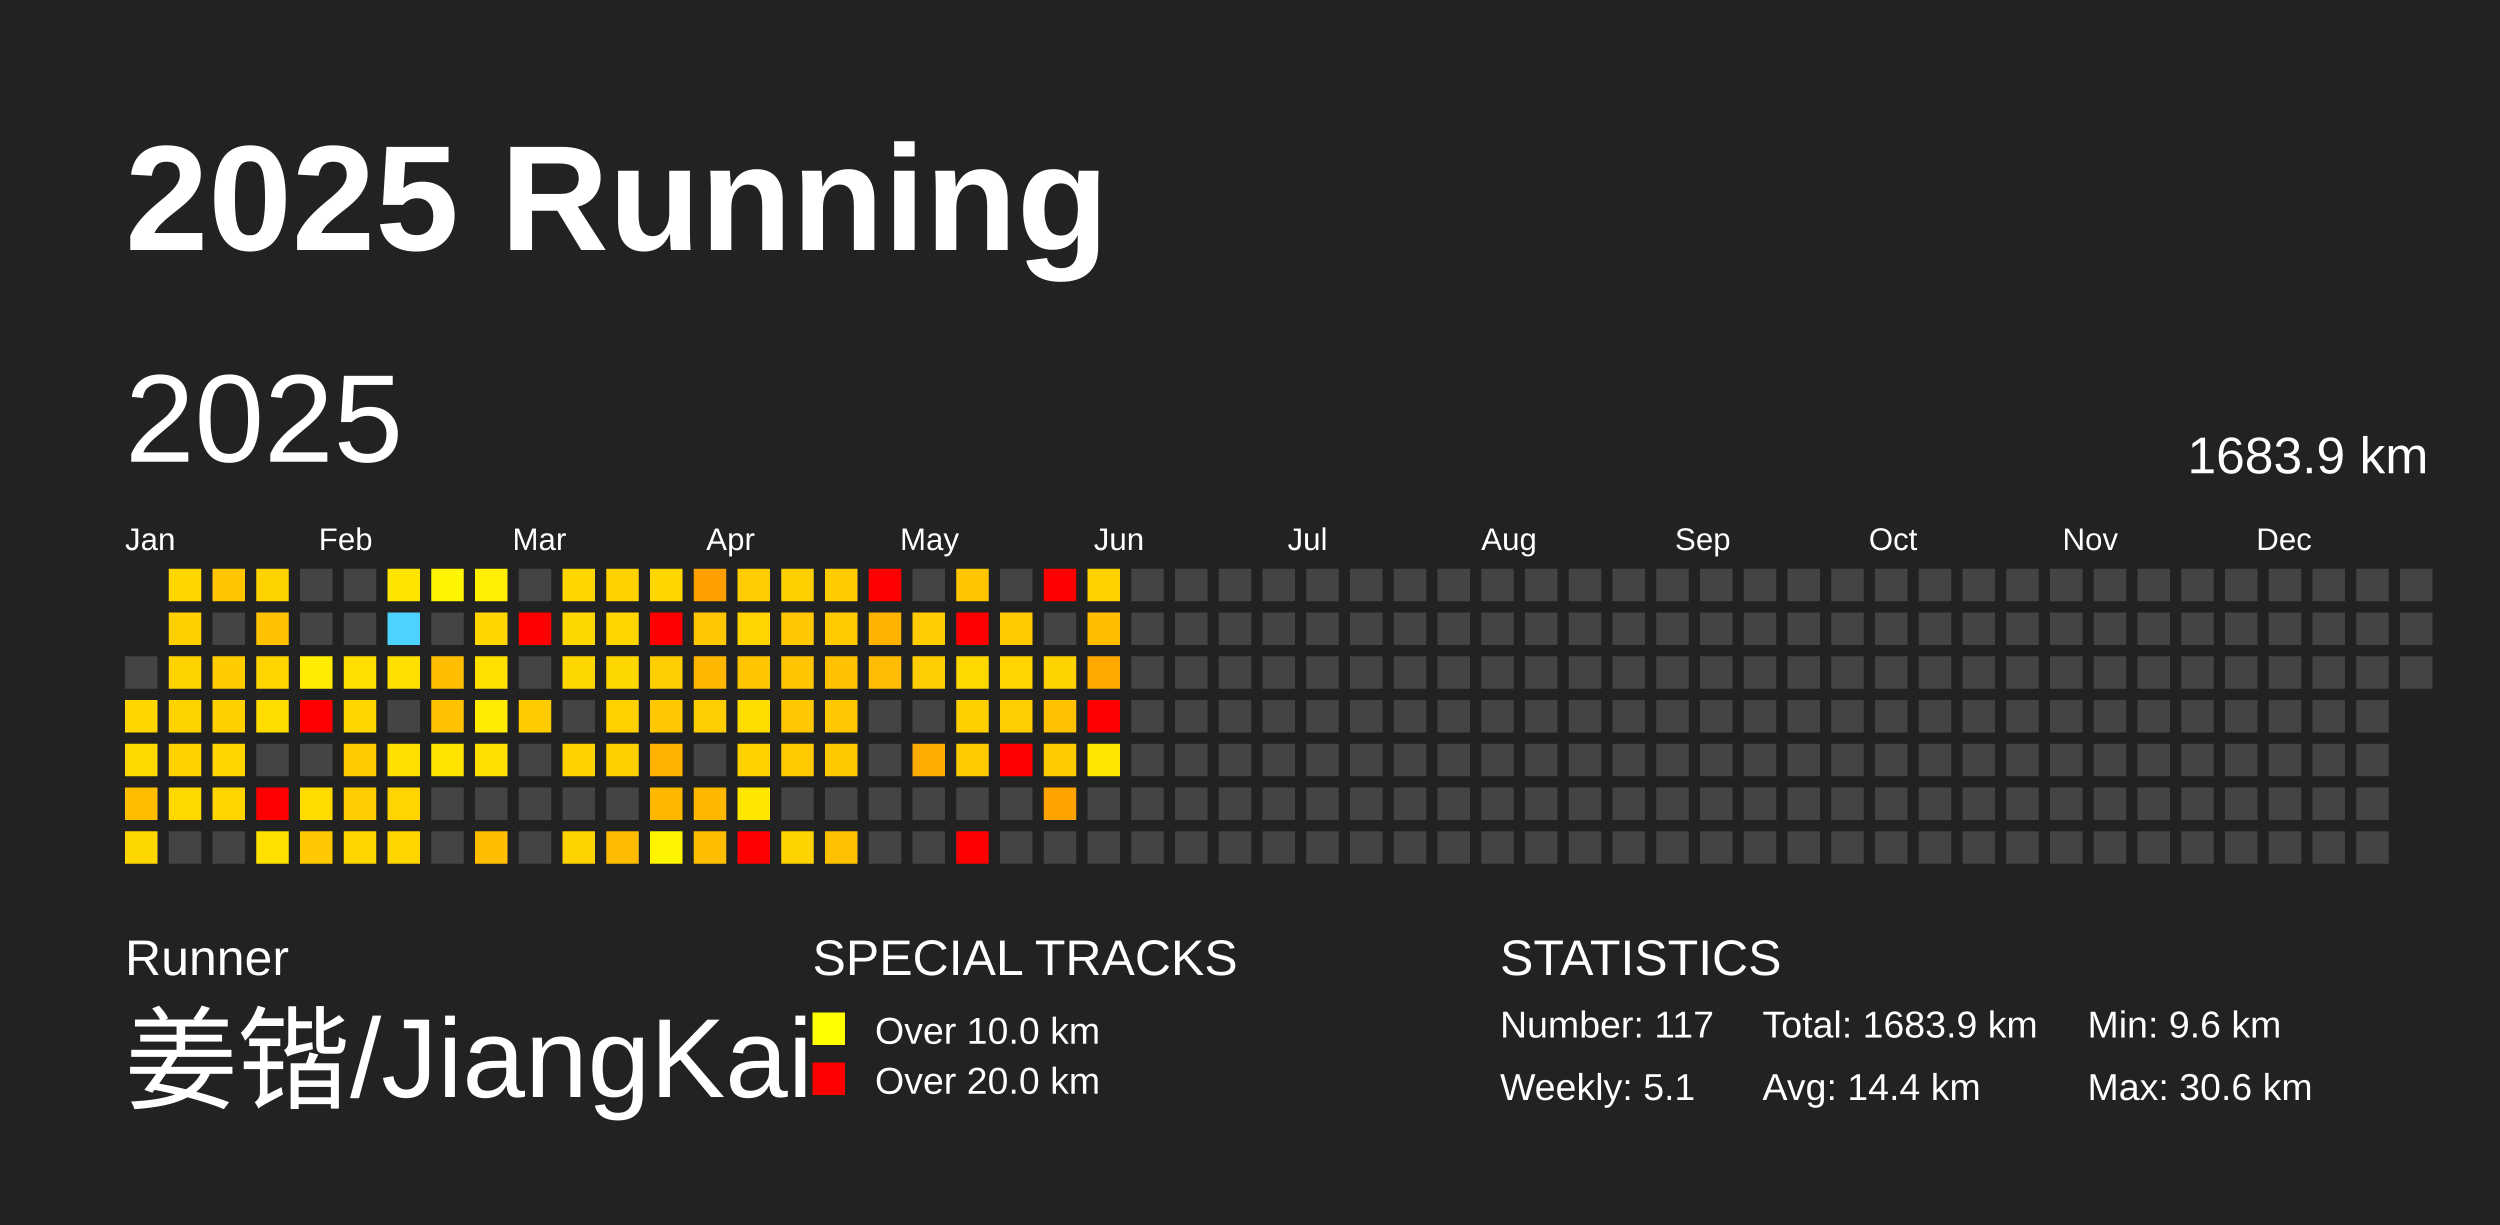
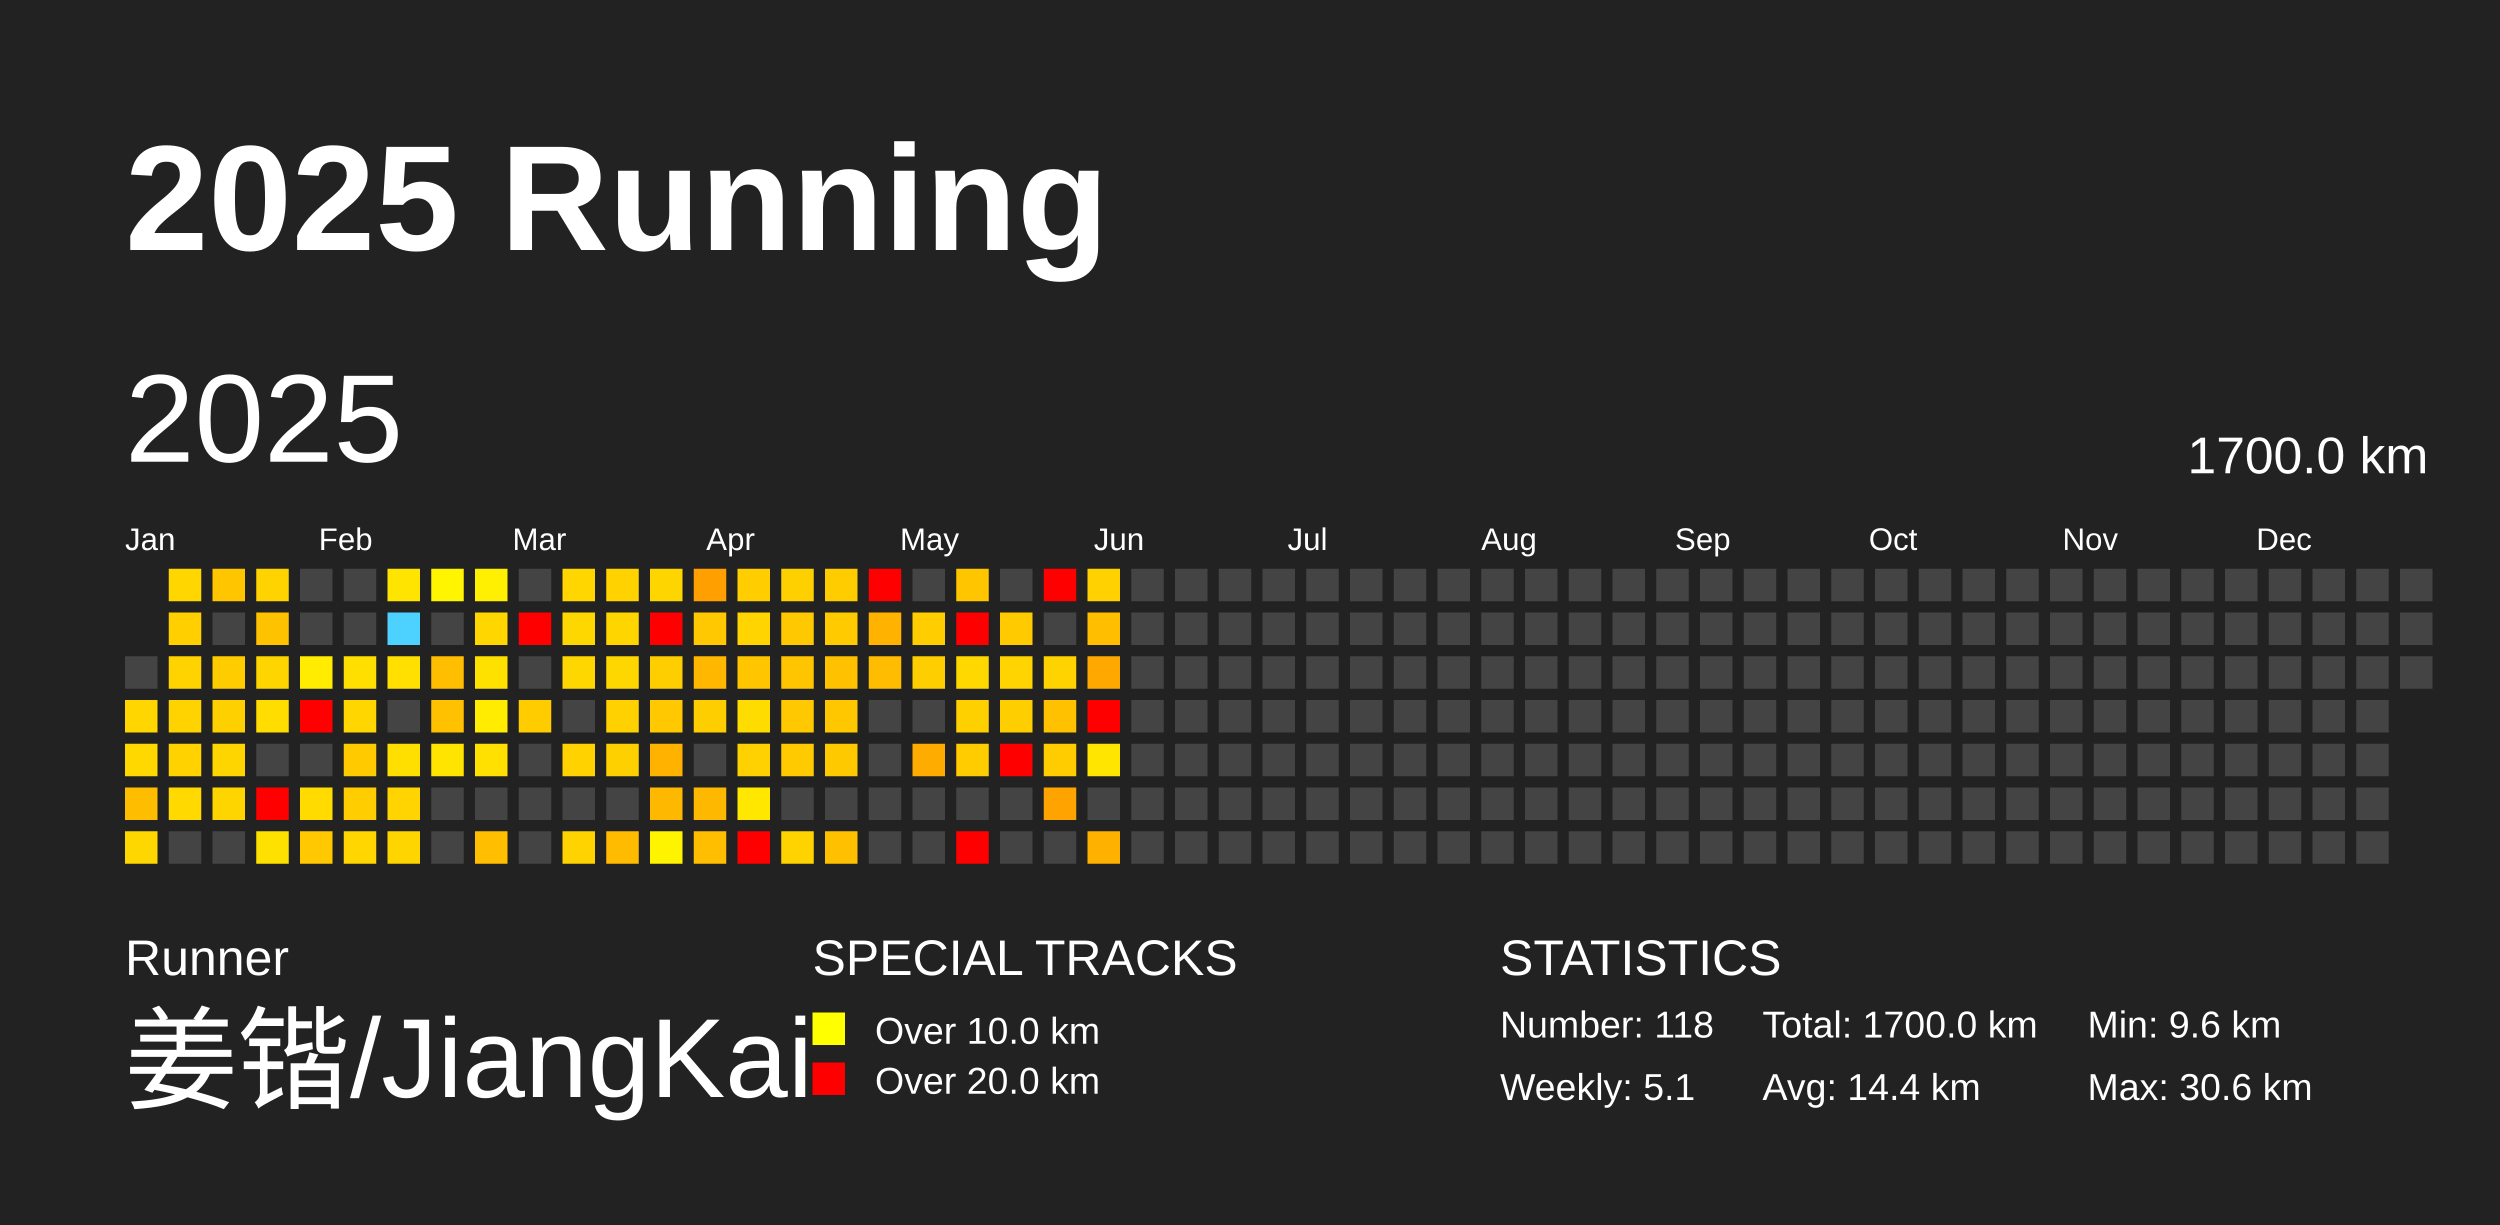
<svg xmlns="http://www.w3.org/2000/svg" baseProfile="full" height="98mm" version="1.1" viewBox="0,0,200,98" width="200mm">
  <defs />
  <rect fill="#222222" height="98" width="200" x="0" y="0" />
  <text fill="#FFFFFF" style="font-size:12px; font-family:Arial; font-weight:bold;" x="10" y="20">2025 Running</text>
  <text fill="#FFFFFF" style="font-size:4px; font-family:Arial" x="10" y="78">Runner</text>
  <text fill="#FFFFFF" style="font-size:9px; font-family:Arial" x="10" y="88">姜锴/JiangKai</text>
  <text fill="#FFFFFF" style="font-size:4px; font-family:Arial" x="65" y="78">SPECIAL TRACKS</text>
  <rect fill="yellow" height="2.6" width="2.6" x="65" y="81" />
  <text fill="#FFFFFF" style="font-size:3px; font-family:Arial" x="70" y="83.5">Over 10.0 km</text>
  <rect fill="red" height="2.6" width="2.6" x="65" y="85" />
  <text fill="#FFFFFF" style="font-size:3px; font-family:Arial" x="70" y="87.5">Over 20.0 km</text>
  <text fill="#FFFFFF" style="font-size:4px; font-family:Arial" x="120" y="78">STATISTICS</text>
-   <text fill="#FFFFFF" style="font-size:3px; font-family:Arial" x="120" y="83">Number: 117</text>
+   <text fill="#FFFFFF" style="font-size:3px; font-family:Arial" x="120" y="83">Number: 118</text>
  <text fill="#FFFFFF" style="font-size:3px; font-family:Arial" x="120" y="88">Weekly: 5.1</text>
-   <text fill="#FFFFFF" style="font-size:3px; font-family:Arial" x="141" y="83">Total: 1683.9 km</text>
+   <text fill="#FFFFFF" style="font-size:3px; font-family:Arial" x="141" y="83">Total: 1700.0 km</text>
  <text fill="#FFFFFF" style="font-size:3px; font-family:Arial" x="141" y="88">Avg: 14.4 km</text>
  <text fill="#FFFFFF" style="font-size:3px; font-family:Arial" x="167" y="83">Min: 9.6 km</text>
  <text fill="#FFFFFF" style="font-size:3px; font-family:Arial" x="167" y="88">Max: 30.6 km</text>
  <text dominant-baseline="hanging" fill="#FFFFFF" style="font-size:10.0px; font-family:Arial;" x="10" y="30">2025</text>
-   <text dominant-baseline="hanging" fill="#FFFFFF" style="font-size:4.125px; font-family:Arial;" x="175" y="35">1683.9 km</text>
+   <text dominant-baseline="hanging" fill="#FFFFFF" style="font-size:4.125px; font-family:Arial;" x="175" y="35">1700.0 km</text>
  <text fill="#FFFFFF" style="font-size:2.5px; font-family:Arial" x="10.0" y="44">Jan</text>
  <text fill="#FFFFFF" style="font-size:2.5px; font-family:Arial" x="25.5" y="44">Feb</text>
  <text fill="#FFFFFF" style="font-size:2.5px; font-family:Arial" x="41.0" y="44">Mar</text>
  <text fill="#FFFFFF" style="font-size:2.5px; font-family:Arial" x="56.5" y="44">Apr</text>
  <text fill="#FFFFFF" style="font-size:2.5px; font-family:Arial" x="72.0" y="44">May</text>
  <text fill="#FFFFFF" style="font-size:2.5px; font-family:Arial" x="87.5" y="44">Jun</text>
  <text fill="#FFFFFF" style="font-size:2.5px; font-family:Arial" x="103.0" y="44">Jul</text>
  <text fill="#FFFFFF" style="font-size:2.5px; font-family:Arial" x="118.5" y="44">Aug</text>
  <text fill="#FFFFFF" style="font-size:2.5px; font-family:Arial" x="134.0" y="44">Sep</text>
  <text fill="#FFFFFF" style="font-size:2.5px; font-family:Arial" x="149.5" y="44">Oct</text>
  <text fill="#FFFFFF" style="font-size:2.5px; font-family:Arial" x="165.0" y="44">Nov</text>
  <text fill="#FFFFFF" style="font-size:2.5px; font-family:Arial" x="180.5" y="44">Dec</text>
  <rect fill="#444444" height="2.6" width="2.6" x="10.0" y="52.5" />
  <rect fill="#ffd600" height="2.6" width="2.6" x="10.0" y="56.0" />
  <rect fill="#ffd800" height="2.6" width="2.6" x="10.0" y="59.5" />
  <rect fill="#ffbd00" height="2.6" width="2.6" x="10.0" y="63.0" />
  <rect fill="#ffd700" height="2.6" width="2.6" x="10.0" y="66.5" />
  <rect fill="#ffd600" height="2.6" width="2.6" x="13.5" y="45.5" />
  <rect fill="#ffcf00" height="2.6" width="2.6" x="13.5" y="49.0" />
  <rect fill="#ffd300" height="2.6" width="2.6" x="13.5" y="52.5" />
  <rect fill="#ffd300" height="2.6" width="2.6" x="13.5" y="56.0" />
  <rect fill="#ffd200" height="2.6" width="2.6" x="13.5" y="59.5" />
  <rect fill="#ffd900" height="2.6" width="2.6" x="13.5" y="63.0" />
  <rect fill="#444444" height="2.6" width="2.6" x="13.5" y="66.5" />
  <rect fill="#ffc600" height="2.6" width="2.6" x="17.0" y="45.5" />
  <rect fill="#444444" height="2.6" width="2.6" x="17.0" y="49.0" />
  <rect fill="#ffcc00" height="2.6" width="2.6" x="17.0" y="52.5" />
  <rect fill="#ffd000" height="2.6" width="2.6" x="17.0" y="56.0" />
  <rect fill="#ffd500" height="2.6" width="2.6" x="17.0" y="59.5" />
  <rect fill="#ffd500" height="2.6" width="2.6" x="17.0" y="63.0" />
  <rect fill="#444444" height="2.6" width="2.6" x="17.0" y="66.5" />
  <rect fill="#ffd300" height="2.6" width="2.6" x="20.5" y="45.5" />
  <rect fill="#ffc200" height="2.6" width="2.6" x="20.5" y="49.0" />
  <rect fill="#ffd500" height="2.6" width="2.6" x="20.5" y="52.5" />
  <rect fill="#ffdd00" height="2.6" width="2.6" x="20.5" y="56.0" />
  <rect fill="#444444" height="2.6" width="2.6" x="20.5" y="59.5" />
  <rect fill="red" height="2.6" width="2.6" x="20.5" y="63.0" />
  <rect fill="#ffe100" height="2.6" width="2.6" x="20.5" y="66.5" />
  <rect fill="#444444" height="2.6" width="2.6" x="24.0" y="45.5" />
  <rect fill="#444444" height="2.6" width="2.6" x="24.0" y="49.0" />
  <rect fill="#ffec00" height="2.6" width="2.6" x="24.0" y="52.5" />
  <rect fill="red" height="2.6" width="2.6" x="24.0" y="56.0" />
  <rect fill="#444444" height="2.6" width="2.6" x="24.0" y="59.5" />
  <rect fill="#ffdb00" height="2.6" width="2.6" x="24.0" y="63.0" />
  <rect fill="#ffc800" height="2.6" width="2.6" x="24.0" y="66.5" />
  <rect fill="#444444" height="2.6" width="2.6" x="27.5" y="45.5" />
  <rect fill="#444444" height="2.6" width="2.6" x="27.5" y="49.0" />
  <rect fill="#ffdf00" height="2.6" width="2.6" x="27.5" y="52.5" />
  <rect fill="#ffd600" height="2.6" width="2.6" x="27.5" y="56.0" />
  <rect fill="#ffcb00" height="2.6" width="2.6" x="27.5" y="59.5" />
  <rect fill="#ffcd00" height="2.6" width="2.6" x="27.5" y="63.0" />
  <rect fill="#ffd600" height="2.6" width="2.6" x="27.5" y="66.5" />
  <rect fill="#ffe400" height="2.6" width="2.6" x="31.0" y="45.5" />
  <rect fill="#4dd2ff" height="2.6" width="2.6" x="31.0" y="49.0" />
  <rect fill="#ffe000" height="2.6" width="2.6" x="31.0" y="52.5" />
  <rect fill="#444444" height="2.6" width="2.6" x="31.0" y="56.0" />
  <rect fill="#ffdf00" height="2.6" width="2.6" x="31.0" y="59.5" />
  <rect fill="#ffd400" height="2.6" width="2.6" x="31.0" y="63.0" />
  <rect fill="#ffd500" height="2.6" width="2.6" x="31.0" y="66.5" />
  <rect fill="#fff500" height="2.6" width="2.6" x="34.5" y="45.5" />
  <rect fill="#444444" height="2.6" width="2.6" x="34.5" y="49.0" />
  <rect fill="#ffbf00" height="2.6" width="2.6" x="34.5" y="52.5" />
  <rect fill="#ffc100" height="2.6" width="2.6" x="34.5" y="56.0" />
  <rect fill="#ffe400" height="2.6" width="2.6" x="34.5" y="59.5" />
  <rect fill="#444444" height="2.6" width="2.6" x="34.5" y="63.0" />
  <rect fill="#444444" height="2.6" width="2.6" x="34.5" y="66.5" />
  <rect fill="#ffef00" height="2.6" width="2.6" x="38.0" y="45.5" />
  <rect fill="#ffd600" height="2.6" width="2.6" x="38.0" y="49.0" />
  <rect fill="#ffe100" height="2.6" width="2.6" x="38.0" y="52.5" />
  <rect fill="#ffec00" height="2.6" width="2.6" x="38.0" y="56.0" />
  <rect fill="#ffe000" height="2.6" width="2.6" x="38.0" y="59.5" />
  <rect fill="#444444" height="2.6" width="2.6" x="38.0" y="63.0" />
  <rect fill="#ffbf00" height="2.6" width="2.6" x="38.0" y="66.5" />
  <rect fill="#444444" height="2.6" width="2.6" x="41.5" y="45.5" />
  <rect fill="red" height="2.6" width="2.6" x="41.5" y="49.0" />
  <rect fill="#444444" height="2.6" width="2.6" x="41.5" y="52.5" />
  <rect fill="#ffcc00" height="2.6" width="2.6" x="41.5" y="56.0" />
  <rect fill="#444444" height="2.6" width="2.6" x="41.5" y="59.5" />
  <rect fill="#444444" height="2.6" width="2.6" x="41.5" y="63.0" />
  <rect fill="#444444" height="2.6" width="2.6" x="41.5" y="66.5" />
  <rect fill="#ffd600" height="2.6" width="2.6" x="45.0" y="45.5" />
  <rect fill="#ffd700" height="2.6" width="2.6" x="45.0" y="49.0" />
  <rect fill="#ffd700" height="2.6" width="2.6" x="45.0" y="52.5" />
  <rect fill="#444444" height="2.6" width="2.6" x="45.0" y="56.0" />
  <rect fill="#ffd200" height="2.6" width="2.6" x="45.0" y="59.5" />
  <rect fill="#444444" height="2.6" width="2.6" x="45.0" y="63.0" />
  <rect fill="#ffd300" height="2.6" width="2.6" x="45.0" y="66.5" />
  <rect fill="#ffd200" height="2.6" width="2.6" x="48.5" y="45.5" />
  <rect fill="#ffd500" height="2.6" width="2.6" x="48.5" y="49.0" />
  <rect fill="#ffd700" height="2.6" width="2.6" x="48.5" y="52.5" />
  <rect fill="#ffd100" height="2.6" width="2.6" x="48.5" y="56.0" />
  <rect fill="#ffd000" height="2.6" width="2.6" x="48.5" y="59.5" />
  <rect fill="#444444" height="2.6" width="2.6" x="48.5" y="63.0" />
  <rect fill="#ffbb00" height="2.6" width="2.6" x="48.5" y="66.5" />
  <rect fill="#ffd500" height="2.6" width="2.6" x="52.0" y="45.5" />
  <rect fill="red" height="2.6" width="2.6" x="52.0" y="49.0" />
  <rect fill="#ffce00" height="2.6" width="2.6" x="52.0" y="52.5" />
  <rect fill="#ffc800" height="2.6" width="2.6" x="52.0" y="56.0" />
  <rect fill="#ffb200" height="2.6" width="2.6" x="52.0" y="59.5" />
  <rect fill="#ffb800" height="2.6" width="2.6" x="52.0" y="63.0" />
  <rect fill="#fff400" height="2.6" width="2.6" x="52.0" y="66.5" />
  <rect fill="#ffa000" height="2.6" width="2.6" x="55.5" y="45.5" />
  <rect fill="#ffc800" height="2.6" width="2.6" x="55.5" y="49.0" />
  <rect fill="#ffb700" height="2.6" width="2.6" x="55.5" y="52.5" />
  <rect fill="#ffce00" height="2.6" width="2.6" x="55.5" y="56.0" />
  <rect fill="#444444" height="2.6" width="2.6" x="55.5" y="59.5" />
  <rect fill="#ffb800" height="2.6" width="2.6" x="55.5" y="63.0" />
  <rect fill="#ffbf00" height="2.6" width="2.6" x="55.5" y="66.5" />
  <rect fill="#ffcd00" height="2.6" width="2.6" x="59.0" y="45.5" />
  <rect fill="#ffd400" height="2.6" width="2.6" x="59.0" y="49.0" />
  <rect fill="#ffc600" height="2.6" width="2.6" x="59.0" y="52.5" />
  <rect fill="#ffdc00" height="2.6" width="2.6" x="59.0" y="56.0" />
  <rect fill="#ffd100" height="2.6" width="2.6" x="59.0" y="59.5" />
  <rect fill="#ffe700" height="2.6" width="2.6" x="59.0" y="63.0" />
  <rect fill="red" height="2.6" width="2.6" x="59.0" y="66.5" />
  <rect fill="#ffd000" height="2.6" width="2.6" x="62.5" y="45.5" />
  <rect fill="#ffc800" height="2.6" width="2.6" x="62.5" y="49.0" />
  <rect fill="#ffc500" height="2.6" width="2.6" x="62.5" y="52.5" />
  <rect fill="#ffc800" height="2.6" width="2.6" x="62.5" y="56.0" />
  <rect fill="#ffcb00" height="2.6" width="2.6" x="62.5" y="59.5" />
  <rect fill="#444444" height="2.6" width="2.6" x="62.5" y="63.0" />
  <rect fill="#ffd300" height="2.6" width="2.6" x="62.5" y="66.5" />
  <rect fill="#ffcc00" height="2.6" width="2.6" x="66.0" y="45.5" />
  <rect fill="#ffcb00" height="2.6" width="2.6" x="66.0" y="49.0" />
  <rect fill="#ffc100" height="2.6" width="2.6" x="66.0" y="52.5" />
  <rect fill="#ffc700" height="2.6" width="2.6" x="66.0" y="56.0" />
  <rect fill="#ffc900" height="2.6" width="2.6" x="66.0" y="59.5" />
  <rect fill="#444444" height="2.6" width="2.6" x="66.0" y="63.0" />
  <rect fill="#ffc000" height="2.6" width="2.6" x="66.0" y="66.5" />
  <rect fill="red" height="2.6" width="2.6" x="69.5" y="45.5" />
  <rect fill="#ffb300" height="2.6" width="2.6" x="69.5" y="49.0" />
  <rect fill="#ffbc00" height="2.6" width="2.6" x="69.5" y="52.5" />
  <rect fill="#444444" height="2.6" width="2.6" x="69.5" y="56.0" />
  <rect fill="#444444" height="2.6" width="2.6" x="69.5" y="59.5" />
  <rect fill="#444444" height="2.6" width="2.6" x="69.5" y="63.0" />
  <rect fill="#444444" height="2.6" width="2.6" x="69.5" y="66.5" />
  <rect fill="#444444" height="2.6" width="2.6" x="73.0" y="45.5" />
  <rect fill="#ffcd00" height="2.6" width="2.6" x="73.0" y="49.0" />
  <rect fill="#ffce00" height="2.6" width="2.6" x="73.0" y="52.5" />
  <rect fill="#444444" height="2.6" width="2.6" x="73.0" y="56.0" />
  <rect fill="#ffac00" height="2.6" width="2.6" x="73.0" y="59.5" />
  <rect fill="#444444" height="2.6" width="2.6" x="73.0" y="63.0" />
  <rect fill="#444444" height="2.6" width="2.6" x="73.0" y="66.5" />
  <rect fill="#ffc600" height="2.6" width="2.6" x="76.5" y="45.5" />
  <rect fill="red" height="2.6" width="2.6" x="76.5" y="49.0" />
  <rect fill="#ffd800" height="2.6" width="2.6" x="76.5" y="52.5" />
  <rect fill="#ffd000" height="2.6" width="2.6" x="76.5" y="56.0" />
  <rect fill="#ffcc00" height="2.6" width="2.6" x="76.5" y="59.5" />
  <rect fill="#444444" height="2.6" width="2.6" x="76.5" y="63.0" />
  <rect fill="red" height="2.6" width="2.6" x="76.5" y="66.5" />
  <rect fill="#444444" height="2.6" width="2.6" x="80.0" y="45.5" />
  <rect fill="#ffca00" height="2.6" width="2.6" x="80.0" y="49.0" />
  <rect fill="#ffd400" height="2.6" width="2.6" x="80.0" y="52.5" />
  <rect fill="#ffce00" height="2.6" width="2.6" x="80.0" y="56.0" />
  <rect fill="red" height="2.6" width="2.6" x="80.0" y="59.5" />
  <rect fill="#444444" height="2.6" width="2.6" x="80.0" y="63.0" />
  <rect fill="#444444" height="2.6" width="2.6" x="80.0" y="66.5" />
  <rect fill="red" height="2.6" width="2.6" x="83.5" y="45.5" />
  <rect fill="#444444" height="2.6" width="2.6" x="83.5" y="49.0" />
  <rect fill="#ffd300" height="2.6" width="2.6" x="83.5" y="52.5" />
  <rect fill="#ffc100" height="2.6" width="2.6" x="83.5" y="56.0" />
  <rect fill="#ffcc00" height="2.6" width="2.6" x="83.5" y="59.5" />
  <rect fill="#ffa300" height="2.6" width="2.6" x="83.5" y="63.0" />
  <rect fill="#444444" height="2.6" width="2.6" x="83.5" y="66.5" />
  <rect fill="#ffd100" height="2.6" width="2.6" x="87.0" y="45.5" />
  <rect fill="#ffbe00" height="2.6" width="2.6" x="87.0" y="49.0" />
  <rect fill="#ffa900" height="2.6" width="2.6" x="87.0" y="52.5" />
  <rect fill="red" height="2.6" width="2.6" x="87.0" y="56.0" />
  <rect fill="#ffe500" height="2.6" width="2.6" x="87.0" y="59.5" />
  <rect fill="#444444" height="2.6" width="2.6" x="87.0" y="63.0" />
-   <rect fill="#444444" height="2.6" width="2.6" x="87.0" y="66.5" />
+   <rect fill="#ffb100" height="2.6" width="2.6" x="87.0" y="66.5" />
  <rect fill="#444444" height="2.6" width="2.6" x="90.5" y="45.5" />
  <rect fill="#444444" height="2.6" width="2.6" x="90.5" y="49.0" />
  <rect fill="#444444" height="2.6" width="2.6" x="90.5" y="52.5" />
  <rect fill="#444444" height="2.6" width="2.6" x="90.5" y="56.0" />
  <rect fill="#444444" height="2.6" width="2.6" x="90.5" y="59.5" />
  <rect fill="#444444" height="2.6" width="2.6" x="90.5" y="63.0" />
  <rect fill="#444444" height="2.6" width="2.6" x="90.5" y="66.5" />
  <rect fill="#444444" height="2.6" width="2.6" x="94.0" y="45.5" />
  <rect fill="#444444" height="2.6" width="2.6" x="94.0" y="49.0" />
  <rect fill="#444444" height="2.6" width="2.6" x="94.0" y="52.5" />
  <rect fill="#444444" height="2.6" width="2.6" x="94.0" y="56.0" />
  <rect fill="#444444" height="2.6" width="2.6" x="94.0" y="59.5" />
  <rect fill="#444444" height="2.6" width="2.6" x="94.0" y="63.0" />
  <rect fill="#444444" height="2.6" width="2.6" x="94.0" y="66.5" />
  <rect fill="#444444" height="2.6" width="2.6" x="97.5" y="45.5" />
  <rect fill="#444444" height="2.6" width="2.6" x="97.5" y="49.0" />
  <rect fill="#444444" height="2.6" width="2.6" x="97.5" y="52.5" />
  <rect fill="#444444" height="2.6" width="2.6" x="97.5" y="56.0" />
  <rect fill="#444444" height="2.6" width="2.6" x="97.5" y="59.5" />
  <rect fill="#444444" height="2.6" width="2.6" x="97.5" y="63.0" />
  <rect fill="#444444" height="2.6" width="2.6" x="97.5" y="66.5" />
  <rect fill="#444444" height="2.6" width="2.6" x="101.0" y="45.5" />
  <rect fill="#444444" height="2.6" width="2.6" x="101.0" y="49.0" />
  <rect fill="#444444" height="2.6" width="2.6" x="101.0" y="52.5" />
  <rect fill="#444444" height="2.6" width="2.6" x="101.0" y="56.0" />
  <rect fill="#444444" height="2.6" width="2.6" x="101.0" y="59.5" />
  <rect fill="#444444" height="2.6" width="2.6" x="101.0" y="63.0" />
  <rect fill="#444444" height="2.6" width="2.6" x="101.0" y="66.5" />
  <rect fill="#444444" height="2.6" width="2.6" x="104.5" y="45.5" />
  <rect fill="#444444" height="2.6" width="2.6" x="104.5" y="49.0" />
  <rect fill="#444444" height="2.6" width="2.6" x="104.5" y="52.5" />
  <rect fill="#444444" height="2.6" width="2.6" x="104.5" y="56.0" />
  <rect fill="#444444" height="2.6" width="2.6" x="104.5" y="59.5" />
  <rect fill="#444444" height="2.6" width="2.6" x="104.5" y="63.0" />
  <rect fill="#444444" height="2.6" width="2.6" x="104.5" y="66.5" />
  <rect fill="#444444" height="2.6" width="2.6" x="108.0" y="45.5" />
  <rect fill="#444444" height="2.6" width="2.6" x="108.0" y="49.0" />
  <rect fill="#444444" height="2.6" width="2.6" x="108.0" y="52.5" />
  <rect fill="#444444" height="2.6" width="2.6" x="108.0" y="56.0" />
  <rect fill="#444444" height="2.6" width="2.6" x="108.0" y="59.5" />
  <rect fill="#444444" height="2.6" width="2.6" x="108.0" y="63.0" />
  <rect fill="#444444" height="2.6" width="2.6" x="108.0" y="66.5" />
  <rect fill="#444444" height="2.6" width="2.6" x="111.5" y="45.5" />
  <rect fill="#444444" height="2.6" width="2.6" x="111.5" y="49.0" />
  <rect fill="#444444" height="2.6" width="2.6" x="111.5" y="52.5" />
  <rect fill="#444444" height="2.6" width="2.6" x="111.5" y="56.0" />
  <rect fill="#444444" height="2.6" width="2.6" x="111.5" y="59.5" />
  <rect fill="#444444" height="2.6" width="2.6" x="111.5" y="63.0" />
  <rect fill="#444444" height="2.6" width="2.6" x="111.5" y="66.5" />
  <rect fill="#444444" height="2.6" width="2.6" x="115.0" y="45.5" />
  <rect fill="#444444" height="2.6" width="2.6" x="115.0" y="49.0" />
  <rect fill="#444444" height="2.6" width="2.6" x="115.0" y="52.5" />
  <rect fill="#444444" height="2.6" width="2.6" x="115.0" y="56.0" />
  <rect fill="#444444" height="2.6" width="2.6" x="115.0" y="59.5" />
  <rect fill="#444444" height="2.6" width="2.6" x="115.0" y="63.0" />
  <rect fill="#444444" height="2.6" width="2.6" x="115.0" y="66.5" />
  <rect fill="#444444" height="2.6" width="2.6" x="118.5" y="45.5" />
  <rect fill="#444444" height="2.6" width="2.6" x="118.5" y="49.0" />
  <rect fill="#444444" height="2.6" width="2.6" x="118.5" y="52.5" />
  <rect fill="#444444" height="2.6" width="2.6" x="118.5" y="56.0" />
  <rect fill="#444444" height="2.6" width="2.6" x="118.5" y="59.5" />
  <rect fill="#444444" height="2.6" width="2.6" x="118.5" y="63.0" />
  <rect fill="#444444" height="2.6" width="2.6" x="118.5" y="66.5" />
  <rect fill="#444444" height="2.6" width="2.6" x="122.0" y="45.5" />
  <rect fill="#444444" height="2.6" width="2.6" x="122.0" y="49.0" />
  <rect fill="#444444" height="2.6" width="2.6" x="122.0" y="52.5" />
  <rect fill="#444444" height="2.6" width="2.6" x="122.0" y="56.0" />
  <rect fill="#444444" height="2.6" width="2.6" x="122.0" y="59.5" />
  <rect fill="#444444" height="2.6" width="2.6" x="122.0" y="63.0" />
  <rect fill="#444444" height="2.6" width="2.6" x="122.0" y="66.5" />
  <rect fill="#444444" height="2.6" width="2.6" x="125.5" y="45.5" />
  <rect fill="#444444" height="2.6" width="2.6" x="125.5" y="49.0" />
  <rect fill="#444444" height="2.6" width="2.6" x="125.5" y="52.5" />
  <rect fill="#444444" height="2.6" width="2.6" x="125.5" y="56.0" />
  <rect fill="#444444" height="2.6" width="2.6" x="125.5" y="59.5" />
  <rect fill="#444444" height="2.6" width="2.6" x="125.5" y="63.0" />
  <rect fill="#444444" height="2.6" width="2.6" x="125.5" y="66.5" />
  <rect fill="#444444" height="2.6" width="2.6" x="129.0" y="45.5" />
  <rect fill="#444444" height="2.6" width="2.6" x="129.0" y="49.0" />
  <rect fill="#444444" height="2.6" width="2.6" x="129.0" y="52.5" />
  <rect fill="#444444" height="2.6" width="2.6" x="129.0" y="56.0" />
  <rect fill="#444444" height="2.6" width="2.6" x="129.0" y="59.5" />
  <rect fill="#444444" height="2.6" width="2.6" x="129.0" y="63.0" />
  <rect fill="#444444" height="2.6" width="2.6" x="129.0" y="66.5" />
  <rect fill="#444444" height="2.6" width="2.6" x="132.5" y="45.5" />
  <rect fill="#444444" height="2.6" width="2.6" x="132.5" y="49.0" />
  <rect fill="#444444" height="2.6" width="2.6" x="132.5" y="52.5" />
  <rect fill="#444444" height="2.6" width="2.6" x="132.5" y="56.0" />
  <rect fill="#444444" height="2.6" width="2.6" x="132.5" y="59.5" />
  <rect fill="#444444" height="2.6" width="2.6" x="132.5" y="63.0" />
  <rect fill="#444444" height="2.6" width="2.6" x="132.5" y="66.5" />
  <rect fill="#444444" height="2.6" width="2.6" x="136.0" y="45.5" />
  <rect fill="#444444" height="2.6" width="2.6" x="136.0" y="49.0" />
  <rect fill="#444444" height="2.6" width="2.6" x="136.0" y="52.5" />
  <rect fill="#444444" height="2.6" width="2.6" x="136.0" y="56.0" />
  <rect fill="#444444" height="2.6" width="2.6" x="136.0" y="59.5" />
  <rect fill="#444444" height="2.6" width="2.6" x="136.0" y="63.0" />
  <rect fill="#444444" height="2.6" width="2.6" x="136.0" y="66.5" />
  <rect fill="#444444" height="2.6" width="2.6" x="139.5" y="45.5" />
  <rect fill="#444444" height="2.6" width="2.6" x="139.5" y="49.0" />
  <rect fill="#444444" height="2.6" width="2.6" x="139.5" y="52.5" />
  <rect fill="#444444" height="2.6" width="2.6" x="139.5" y="56.0" />
  <rect fill="#444444" height="2.6" width="2.6" x="139.5" y="59.5" />
  <rect fill="#444444" height="2.6" width="2.6" x="139.5" y="63.0" />
  <rect fill="#444444" height="2.6" width="2.6" x="139.5" y="66.5" />
  <rect fill="#444444" height="2.6" width="2.6" x="143.0" y="45.5" />
  <rect fill="#444444" height="2.6" width="2.6" x="143.0" y="49.0" />
  <rect fill="#444444" height="2.6" width="2.6" x="143.0" y="52.5" />
  <rect fill="#444444" height="2.6" width="2.6" x="143.0" y="56.0" />
  <rect fill="#444444" height="2.6" width="2.6" x="143.0" y="59.5" />
  <rect fill="#444444" height="2.6" width="2.6" x="143.0" y="63.0" />
  <rect fill="#444444" height="2.6" width="2.6" x="143.0" y="66.5" />
  <rect fill="#444444" height="2.6" width="2.6" x="146.5" y="45.5" />
  <rect fill="#444444" height="2.6" width="2.6" x="146.5" y="49.0" />
  <rect fill="#444444" height="2.6" width="2.6" x="146.5" y="52.5" />
  <rect fill="#444444" height="2.6" width="2.6" x="146.5" y="56.0" />
  <rect fill="#444444" height="2.6" width="2.6" x="146.5" y="59.5" />
  <rect fill="#444444" height="2.6" width="2.6" x="146.5" y="63.0" />
  <rect fill="#444444" height="2.6" width="2.6" x="146.5" y="66.5" />
  <rect fill="#444444" height="2.6" width="2.6" x="150.0" y="45.5" />
  <rect fill="#444444" height="2.6" width="2.6" x="150.0" y="49.0" />
  <rect fill="#444444" height="2.6" width="2.6" x="150.0" y="52.5" />
  <rect fill="#444444" height="2.6" width="2.6" x="150.0" y="56.0" />
  <rect fill="#444444" height="2.6" width="2.6" x="150.0" y="59.5" />
  <rect fill="#444444" height="2.6" width="2.6" x="150.0" y="63.0" />
  <rect fill="#444444" height="2.6" width="2.6" x="150.0" y="66.5" />
  <rect fill="#444444" height="2.6" width="2.6" x="153.5" y="45.5" />
  <rect fill="#444444" height="2.6" width="2.6" x="153.5" y="49.0" />
  <rect fill="#444444" height="2.6" width="2.6" x="153.5" y="52.5" />
  <rect fill="#444444" height="2.6" width="2.6" x="153.5" y="56.0" />
  <rect fill="#444444" height="2.6" width="2.6" x="153.5" y="59.5" />
  <rect fill="#444444" height="2.6" width="2.6" x="153.5" y="63.0" />
  <rect fill="#444444" height="2.6" width="2.6" x="153.5" y="66.5" />
  <rect fill="#444444" height="2.6" width="2.6" x="157.0" y="45.5" />
  <rect fill="#444444" height="2.6" width="2.6" x="157.0" y="49.0" />
  <rect fill="#444444" height="2.6" width="2.6" x="157.0" y="52.5" />
  <rect fill="#444444" height="2.6" width="2.6" x="157.0" y="56.0" />
  <rect fill="#444444" height="2.6" width="2.6" x="157.0" y="59.5" />
  <rect fill="#444444" height="2.6" width="2.6" x="157.0" y="63.0" />
  <rect fill="#444444" height="2.6" width="2.6" x="157.0" y="66.5" />
  <rect fill="#444444" height="2.6" width="2.6" x="160.5" y="45.5" />
  <rect fill="#444444" height="2.6" width="2.6" x="160.5" y="49.0" />
  <rect fill="#444444" height="2.6" width="2.6" x="160.5" y="52.5" />
  <rect fill="#444444" height="2.6" width="2.6" x="160.5" y="56.0" />
  <rect fill="#444444" height="2.6" width="2.6" x="160.5" y="59.5" />
  <rect fill="#444444" height="2.6" width="2.6" x="160.5" y="63.0" />
  <rect fill="#444444" height="2.6" width="2.6" x="160.5" y="66.5" />
  <rect fill="#444444" height="2.6" width="2.6" x="164.0" y="45.5" />
  <rect fill="#444444" height="2.6" width="2.6" x="164.0" y="49.0" />
  <rect fill="#444444" height="2.6" width="2.6" x="164.0" y="52.5" />
  <rect fill="#444444" height="2.6" width="2.6" x="164.0" y="56.0" />
  <rect fill="#444444" height="2.6" width="2.6" x="164.0" y="59.5" />
  <rect fill="#444444" height="2.6" width="2.6" x="164.0" y="63.0" />
  <rect fill="#444444" height="2.6" width="2.6" x="164.0" y="66.5" />
  <rect fill="#444444" height="2.6" width="2.6" x="167.5" y="45.5" />
  <rect fill="#444444" height="2.6" width="2.6" x="167.5" y="49.0" />
  <rect fill="#444444" height="2.6" width="2.6" x="167.5" y="52.5" />
  <rect fill="#444444" height="2.6" width="2.6" x="167.5" y="56.0" />
  <rect fill="#444444" height="2.6" width="2.6" x="167.5" y="59.5" />
  <rect fill="#444444" height="2.6" width="2.6" x="167.5" y="63.0" />
  <rect fill="#444444" height="2.6" width="2.6" x="167.5" y="66.5" />
  <rect fill="#444444" height="2.6" width="2.6" x="171.0" y="45.5" />
  <rect fill="#444444" height="2.6" width="2.6" x="171.0" y="49.0" />
  <rect fill="#444444" height="2.6" width="2.6" x="171.0" y="52.5" />
  <rect fill="#444444" height="2.6" width="2.6" x="171.0" y="56.0" />
  <rect fill="#444444" height="2.6" width="2.6" x="171.0" y="59.5" />
  <rect fill="#444444" height="2.6" width="2.6" x="171.0" y="63.0" />
  <rect fill="#444444" height="2.6" width="2.6" x="171.0" y="66.5" />
  <rect fill="#444444" height="2.6" width="2.6" x="174.5" y="45.5" />
  <rect fill="#444444" height="2.6" width="2.6" x="174.5" y="49.0" />
  <rect fill="#444444" height="2.6" width="2.6" x="174.5" y="52.5" />
  <rect fill="#444444" height="2.6" width="2.6" x="174.5" y="56.0" />
  <rect fill="#444444" height="2.6" width="2.6" x="174.5" y="59.5" />
  <rect fill="#444444" height="2.6" width="2.6" x="174.5" y="63.0" />
  <rect fill="#444444" height="2.6" width="2.6" x="174.5" y="66.5" />
  <rect fill="#444444" height="2.6" width="2.6" x="178.0" y="45.5" />
  <rect fill="#444444" height="2.6" width="2.6" x="178.0" y="49.0" />
  <rect fill="#444444" height="2.6" width="2.6" x="178.0" y="52.5" />
  <rect fill="#444444" height="2.6" width="2.6" x="178.0" y="56.0" />
  <rect fill="#444444" height="2.6" width="2.6" x="178.0" y="59.5" />
  <rect fill="#444444" height="2.6" width="2.6" x="178.0" y="63.0" />
  <rect fill="#444444" height="2.6" width="2.6" x="178.0" y="66.5" />
  <rect fill="#444444" height="2.6" width="2.6" x="181.5" y="45.5" />
  <rect fill="#444444" height="2.6" width="2.6" x="181.5" y="49.0" />
  <rect fill="#444444" height="2.6" width="2.6" x="181.5" y="52.5" />
  <rect fill="#444444" height="2.6" width="2.6" x="181.5" y="56.0" />
  <rect fill="#444444" height="2.6" width="2.6" x="181.5" y="59.5" />
  <rect fill="#444444" height="2.6" width="2.6" x="181.5" y="63.0" />
  <rect fill="#444444" height="2.6" width="2.6" x="181.5" y="66.5" />
  <rect fill="#444444" height="2.6" width="2.6" x="185.0" y="45.5" />
  <rect fill="#444444" height="2.6" width="2.6" x="185.0" y="49.0" />
  <rect fill="#444444" height="2.6" width="2.6" x="185.0" y="52.5" />
  <rect fill="#444444" height="2.6" width="2.6" x="185.0" y="56.0" />
  <rect fill="#444444" height="2.6" width="2.6" x="185.0" y="59.5" />
  <rect fill="#444444" height="2.6" width="2.6" x="185.0" y="63.0" />
  <rect fill="#444444" height="2.6" width="2.6" x="185.0" y="66.5" />
  <rect fill="#444444" height="2.6" width="2.6" x="188.5" y="45.5" />
  <rect fill="#444444" height="2.6" width="2.6" x="188.5" y="49.0" />
  <rect fill="#444444" height="2.6" width="2.6" x="188.5" y="52.5" />
  <rect fill="#444444" height="2.6" width="2.6" x="188.5" y="56.0" />
  <rect fill="#444444" height="2.6" width="2.6" x="188.5" y="59.5" />
  <rect fill="#444444" height="2.6" width="2.6" x="188.5" y="63.0" />
  <rect fill="#444444" height="2.6" width="2.6" x="188.5" y="66.5" />
  <rect fill="#444444" height="2.6" width="2.6" x="192.0" y="45.5" />
  <rect fill="#444444" height="2.6" width="2.6" x="192.0" y="49.0" />
  <rect fill="#444444" height="2.6" width="2.6" x="192.0" y="52.5" />
</svg>
